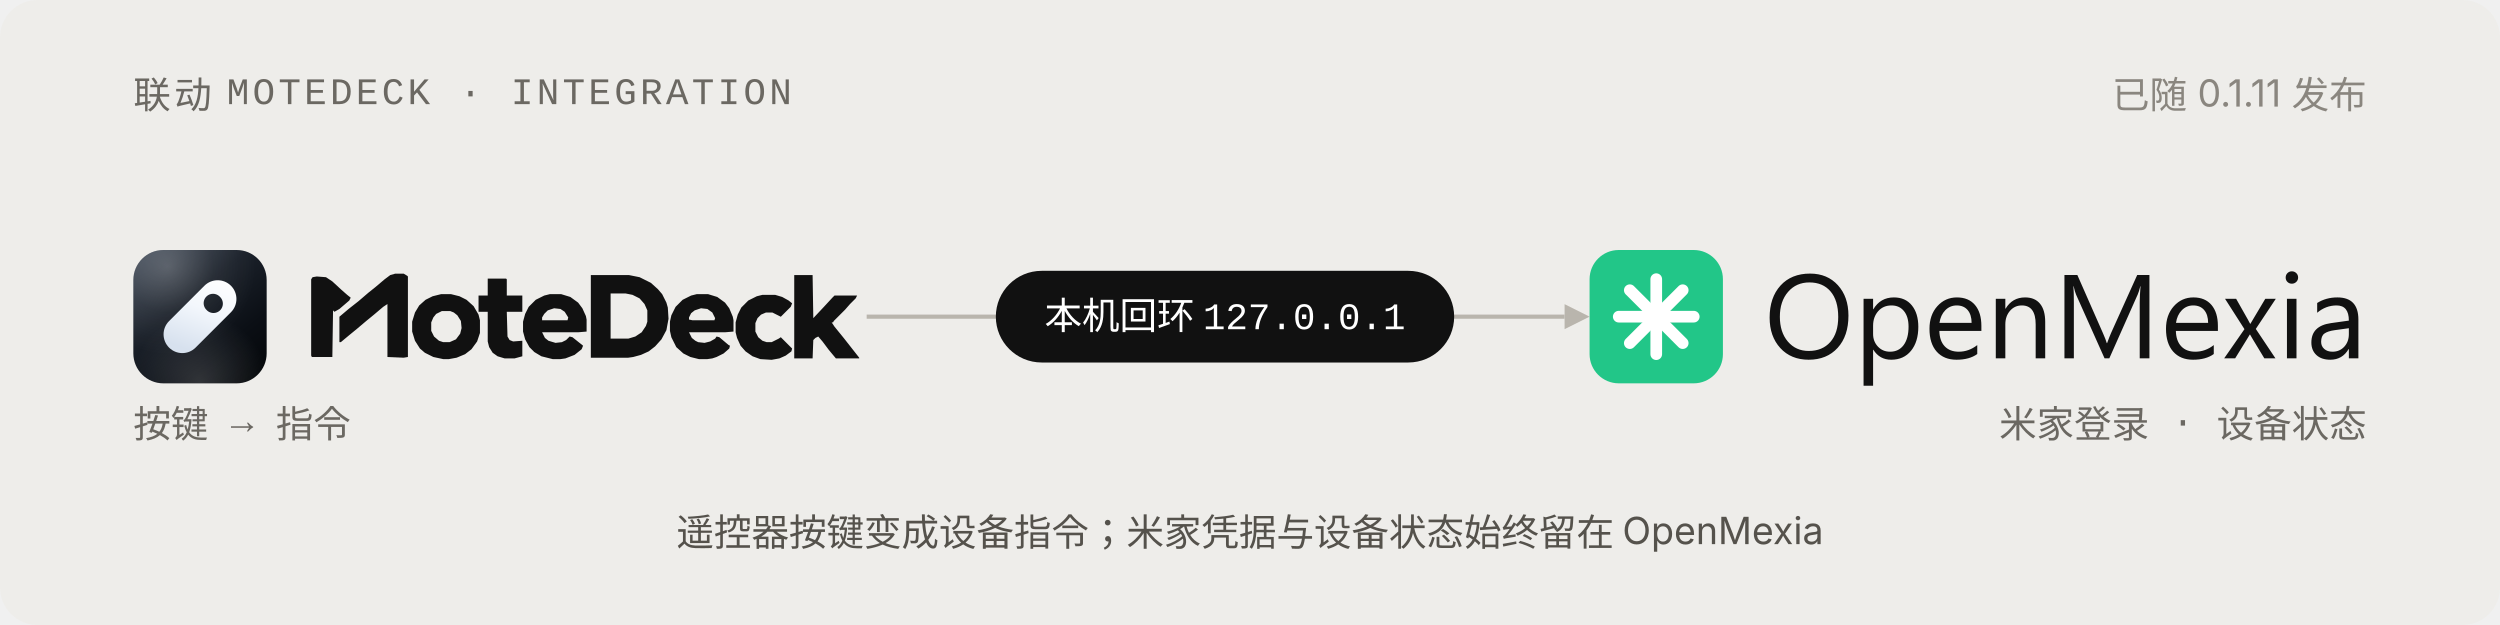
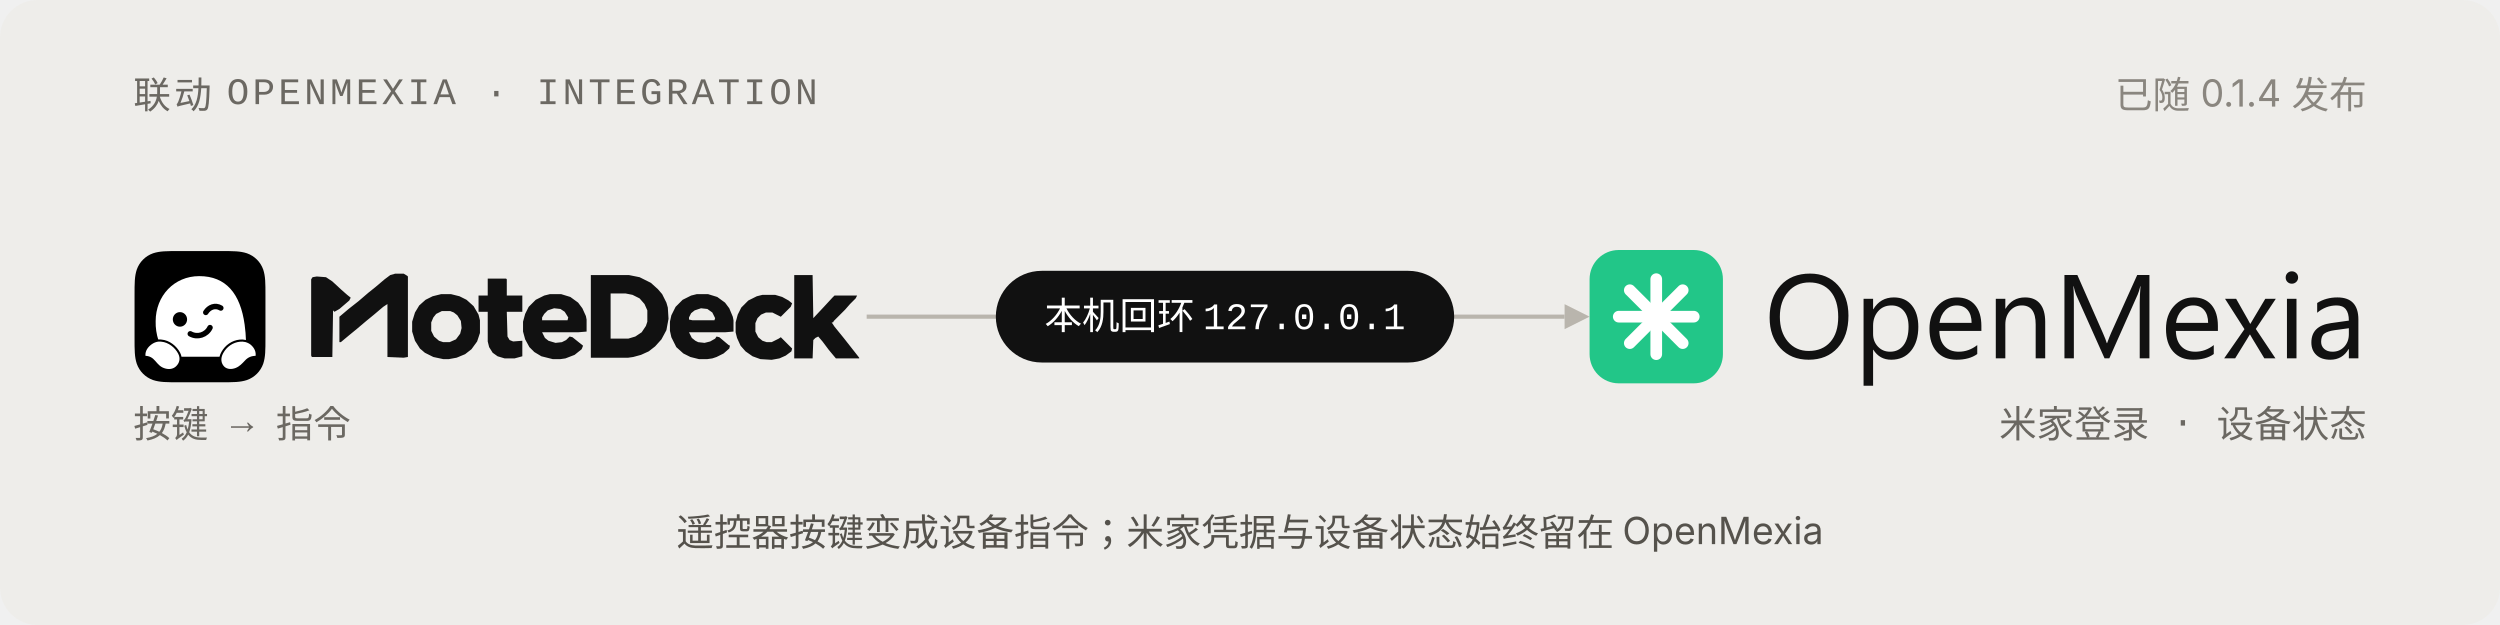
<svg xmlns="http://www.w3.org/2000/svg" viewBox="0 0 1200 300" width="1200" height="300" role="img" aria-labelledby="t d">
  <defs>
-     <linearGradient id="glassBody" x1="3.2" y1="0.8" x2="21" y2="23.2" gradientUnits="userSpaceOnUse">
-       <stop offset="0" stop-color="#39424F" />
-       <stop offset="0.36" stop-color="#1B212A" />
-       <stop offset="0.74" stop-color="#0B0F15" />
-       <stop offset="1" stop-color="#05080B" />
-     </linearGradient>
-     <radialGradient id="glassSheen" cx="6.2" cy="3" r="15.8" gradientUnits="userSpaceOnUse">
-       <stop offset="0" stop-color="#FFFFFF" stop-opacity="0.22" />
-       <stop offset="0.52" stop-color="#FFFFFF" stop-opacity="0.06" />
-       <stop offset="1" stop-color="#FFFFFF" stop-opacity="0" />
-     </radialGradient>
-     <radialGradient id="glassFloor" cx="12" cy="23.8" r="12.2" gradientUnits="userSpaceOnUse">
-       <stop offset="0" stop-color="#FFFFFF" stop-opacity="0.16" />
-       <stop offset="1" stop-color="#FFFFFF" stop-opacity="0" />
-     </radialGradient>
-     <linearGradient id="pillBody" x1="9" y1="4.2" x2="15" y2="17.6" gradientUnits="userSpaceOnUse">
-       <stop offset="0" stop-color="#FFFFFF" />
-       <stop offset="0.46" stop-color="#F3F7FC" />
-       <stop offset="1" stop-color="#D7E1EE" />
-     </linearGradient>
  </defs>
  <rect width="1200" height="300" rx="18" fill="#EEEDEA" />
-   <text x="64" y="52" font-family="'SFMono-Regular', Consolas, 'Liberation Mono', Menlo, monospace" font-size="18" letter-spacing="1.6" fill="#6B6862">联动 MOTEDECK · INTEGRATION</text>
-   <text x="1136" y="52" text-anchor="end" font-family="-apple-system, BlinkMacSystemFont, 'Segoe UI Variable Text', 'Segoe UI', 'Microsoft YaHei UI', 'PingFang SC', sans-serif" font-size="18" fill="#8A867F">已随 0.1.11 发布</text>
+   <text x="64" y="52" font-family="'SFMono-Regular', Consolas, 'Liberation Mono', Menlo, monospace" font-size="18" letter-spacing="1.6" fill="#6B6862">联动 OPENMEXIA · INTEGRATION</text>
+   <text x="1136" y="52" text-anchor="end" font-family="-apple-system, BlinkMacSystemFont, 'Segoe UI Variable Text', 'Segoe UI', 'Microsoft YaHei UI', 'PingFang SC', sans-serif" font-size="18" fill="#8A867F">已随 0.1.4 发布</text>
  <g transform="translate(64 120) scale(2.6667)">
-     <rect width="24" height="24" rx="5.4" fill="url(#glassBody)" />
-     <rect width="24" height="24" rx="5.4" fill="url(#glassSheen)" />
-     <rect width="24" height="24" rx="5.4" fill="url(#glassFloor)" />
-     <g transform="rotate(45 12 12)">
-       <path fill="url(#pillBody)" fill-rule="evenodd" d="M12 4.125A3.375 3.375 0 0 1 15.375 7.5V16.5A3.375 3.375 0 0 1 8.625 16.5V7.5A3.375 3.375 0 0 1 12 4.125ZM12 6.938A1.688 1.688 0 1 1 12 10.312A1.688 1.688 0 1 1 12 6.938Z" />
-     </g>
+     <svg x="0" y="0" width="24" height="24" viewBox="73 73 878 880" preserveAspectRatio="xMidYMid slice">
+       <path fill="#000" d="M374.55 81.02 H649.45 C733.88 81.02 776.1 81.02 821.26 95.74 C871.33 113.42 910.6 152.69 928.27 202.76 C943.0 247.92 943.0 290.14 943.0 374.57 V651.43 C943.0 735.86 943.0 778.08 928.27 823.24 C910.6 873.31 871.33 912.58 821.26 930.26 C776.1 944.98 733.88 944.98 649.45 944.98 H374.55 C290.12 944.98 247.9 944.98 202.74 930.26 C152.67 912.58 113.4 873.31 95.73 823.24 C81.0 778.08 81.0 735.86 81.0 651.43 V374.57 C81.0 290.14 81.0 247.92 95.73 202.76 C113.4 152.69 152.67 113.42 202.74 95.74 C247.9 81.02 290.12 81.02 374.55 81.02 Z" />
+       <g>
+         <path fill="white" d="M239 671 C225 628 219 586 220 543 C220 376 342 246 507 246 C683 246 778 361 806 566 C811 602 814 639 815 676 L780 777 H270 Z" />
+         <g fill="black">
+           <ellipse cx="380" cy="531" rx="47" ry="48" />
+           <path d="M550 485 C572 450 612 434 649 456" fill="none" stroke="black" stroke-width="36" stroke-linecap="round" />
+           <path d="M448 626 C495 653 555 633 578 585" fill="none" stroke="black" stroke-width="36" stroke-linecap="round" />
+         </g>
+         <path fill="white" stroke="black" stroke-width="14" stroke-linejoin="round" d="M147 778 C141 747 155 718 181 696 C207 674 235 667 259 671 C307 675 353 711 375 754 C393 789 383 823 358 846 C335 867 303 869 275 859 C247 850 231 831 212 809 C195 789 176 777 147 778 Z" />
+         <path fill="white" stroke="black" stroke-width="14" stroke-linejoin="round" d="M884 778 C891 744 876 714 850 692 C826 673 797 668 774 671 C725 676 683 706 659 749 C637 788 644 825 668 848 C690 868 722 868 750 857 C777 846 794 827 813 807 C831 787 853 777 884 778 Z" />
+       </g>
+     </svg>
  </g>
  <g transform="translate(148 130) scale(0.339)">
    <path fill="#111111" d="M123.0,4.0 L135.0,4.0 L140.0,7.0 L141.0,8.0 L141.0,122.0 L135.0,123.0 L112.0,122.0 L112.0,47.0 L106.0,51.0 L93.0,62.0 L82.0,71.0 L69.0,82.0 L58.0,91.0 L46.0,101.0 L44.0,101.0 L44.0,65.0 L57.0,54.0 L71.0,43.0 L85.0,31.0 L95.0,23.0 L108.0,12.0 L116.0,6.0 Z M400.0,6.0 L454.0,6.0 L469.0,9.0 L485.0,17.0 L495.0,26.0 L501.0,33.0 L507.0,45.0 L509.0,52.0 L510.0,68.0 L507.0,84.0 L500.0,97.0 L491.0,107.0 L482.0,114.0 L471.0,119.0 L460.0,122.0 L453.0,123.0 L400.0,123.0 Z M428.0,32.0 L428.0,96.0 L453.0,96.0 L463.0,93.0 L472.0,87.0 L478.0,78.0 L480.0,72.0 L480.0,56.0 L476.0,47.0 L469.0,39.0 L459.0,34.0 L449.0,32.0 Z M688.0,6.0 L714.0,6.0 L715.0,67.0 L730.0,51.0 L742.0,38.0 L745.0,35.0 L777.0,35.0 L775.0,39.0 L767.0,47.0 L760.0,55.0 L744.0,71.0 L743.0,73.0 L741.0,73.0 L745.0,79.0 L758.0,95.0 L769.0,109.0 L780.0,123.0 L780.0,124.0 L747.0,124.0 L737.0,112.0 L728.0,100.0 L722.0,93.0 L718.0,95.0 L715.0,98.0 L714.0,124.0 L688.0,124.0 Z M12.0,8.0 L25.0,9.0 L34.0,15.0 L47.0,27.0 L55.0,34.0 L60.0,38.0 L58.0,42.0 L44.0,54.0 L37.0,58.0 L35.0,56.0 L34.0,122.0 L5.0,122.0 L4.0,120.0 L4.0,12.0 L6.0,9.0 Z M254.0,11.0 L280.0,11.0 L281.0,12.0 L281.0,35.0 L303.0,35.0 L303.0,58.0 L281.0,58.0 L282.0,93.0 L285.0,98.0 L290.0,100.0 L303.0,99.0 L303.0,121.0 L292.0,124.0 L278.0,124.0 L268.0,121.0 L261.0,116.0 L256.0,108.0 L254.0,100.0 L254.0,58.0 L241.0,58.0 L241.0,35.0 L254.0,35.0 Z M188.0,33.0 L202.0,33.0 L214.0,36.0 L224.0,41.0 L234.0,50.0 L241.0,62.0 L243.0,70.0 L243.0,88.0 L239.0,100.0 L231.0,111.0 L222.0,118.0 L210.0,123.0 L199.0,125.0 L191.0,125.0 L177.0,122.0 L165.0,116.0 L158.0,110.0 L151.0,99.0 L147.0,86.0 L147.0,72.0 L151.0,59.0 L157.0,49.0 L166.0,41.0 L176.0,36.0 Z M189.0,57.0 L181.0,61.0 L177.0,66.0 L174.0,73.0 L174.0,85.0 L178.0,93.0 L185.0,99.0 L191.0,101.0 L200.0,101.0 L209.0,97.0 L215.0,89.0 L217.0,81.0 L216.0,71.0 L211.0,63.0 L206.0,59.0 L201.0,57.0 Z M342.0,33.0 L358.0,33.0 L371.0,37.0 L382.0,45.0 L388.0,53.0 L393.0,64.0 L394.0,69.0 L394.0,86.0 L382.0,87.0 L331.0,87.0 L335.0,95.0 L340.0,99.0 L350.0,102.0 L359.0,101.0 L365.0,98.0 L370.0,93.0 L374.0,94.0 L389.0,106.0 L387.0,111.0 L377.0,119.0 L364.0,124.0 L357.0,125.0 L346.0,125.0 L330.0,121.0 L320.0,115.0 L313.0,108.0 L307.0,97.0 L304.0,86.0 L304.0,72.0 L307.0,61.0 L312.0,51.0 L322.0,41.0 L334.0,35.0 Z M348.0,53.0 L339.0,56.0 L334.0,61.0 L331.0,66.0 L331.0,70.0 L367.0,70.0 L368.0,66.0 L363.0,58.0 L357.0,54.0 Z M550.0,33.0 L566.0,33.0 L579.0,37.0 L590.0,45.0 L596.0,53.0 L601.0,65.0 L602.0,70.0 L602.0,86.0 L590.0,87.0 L539.0,87.0 L543.0,95.0 L548.0,99.0 L552.0,101.0 L561.0,102.0 L569.0,100.0 L576.0,96.0 L578.0,93.0 L582.0,94.0 L595.0,105.0 L597.0,106.0 L596.0,110.0 L588.0,117.0 L578.0,122.0 L572.0,124.0 L565.0,125.0 L553.0,125.0 L541.0,122.0 L531.0,117.0 L521.0,108.0 L514.0,94.0 L512.0,85.0 L512.0,72.0 L514.0,63.0 L520.0,51.0 L530.0,41.0 L542.0,35.0 Z M556.0,53.0 L547.0,56.0 L542.0,60.0 L539.0,66.0 L539.0,69.0 L544.0,70.0 L575.0,70.0 L576.0,67.0 L572.0,59.0 L565.0,54.0 Z M643.0,34.0 L661.0,34.0 L671.0,37.0 L680.0,42.0 L685.0,46.0 L683.0,51.0 L669.0,65.0 L665.0,63.0 L657.0,59.0 L648.0,59.0 L641.0,62.0 L636.0,67.0 L633.0,74.0 L633.0,86.0 L637.0,94.0 L643.0,99.0 L649.0,101.0 L656.0,101.0 L666.0,96.0 L669.0,94.0 L685.0,110.0 L684.0,114.0 L676.0,120.0 L667.0,124.0 L656.0,126.0 L640.0,125.0 L629.0,121.0 L619.0,114.0 L612.0,106.0 L607.0,95.0 L605.0,87.0 L605.0,73.0 L608.0,62.0 L613.0,52.0 L623.0,42.0 L635.0,36.0 Z" />
  </g>
  <text x="64" y="210" font-family="'SFMono-Regular', Consolas, 'Liberation Mono', Menlo, monospace" font-size="18" fill="#6B6862">按键 → 指令</text>
  <line x1="416" y1="152" x2="751" y2="152" stroke="#B9B5AD" stroke-width="2" />
  <path d="M763 152 L751 146 L751 158 Z" fill="#B9B5AD" />
  <rect x="478" y="130" width="220" height="44" rx="22" fill="#111111" />
  <text x="588" y="158" text-anchor="middle" font-family="-apple-system, BlinkMacSystemFont, 'Segoe UI Variable Text', 'Segoe UI', 'Microsoft YaHei UI', 'PingFang SC', sans-serif" font-size="18" fill="#FFFFFF">本机回环 <tspan font-family="'SFMono-Regular', Consolas, 'Liberation Mono', Menlo, monospace">127.0.0.1</tspan>
  </text>
  <g transform="translate(763 120)">
    <rect width="64" height="64" rx="14" fill="#22C688" />
    <g stroke="#FFFFFF" stroke-width="5.6" stroke-linecap="round">
      <line x1="14" y1="32" x2="50" y2="32" />
      <line x1="32" y1="14" x2="32" y2="50" />
      <line x1="19.3" y1="19.3" x2="44.7" y2="44.7" />
      <line x1="44.7" y1="19.3" x2="19.3" y2="44.7" />
    </g>
  </g>
  <g transform="translate(846.8 172) scale(0.5714)">
    <path fill="#111111" d="M37.402 1.172Q22.51 1.172 13.55 -8.643Q4.59 -18.457 4.59 -34.18Q4.59 -51.074 13.721 -61.133Q22.852 -71.191 38.574 -71.191Q53.076 -71.191 61.938 -61.426Q70.801 -51.66 70.801 -35.889Q70.801 -18.75 61.719 -8.789Q52.637 1.172 37.402 1.172ZM37.988 -63.77Q26.953 -63.77 20.068 -55.811Q13.184 -47.852 13.184 -34.912Q13.184 -21.973 19.897 -14.087Q26.611 -6.201 37.402 -6.201Q48.926 -6.201 55.566 -13.721Q62.207 -21.24 62.207 -34.766Q62.207 -48.633 55.762 -56.201Q49.316 -63.77 37.988 -63.77ZM91.699 -7.227H91.504V22.998H83.496V-50.0H91.504V-41.211H91.699Q97.607 -51.172 108.984 -51.172Q118.652 -51.172 124.072 -44.458Q129.492 -37.744 129.492 -26.465Q129.492 -13.916 123.389 -6.372Q117.285 1.172 106.689 1.172Q96.973 1.172 91.699 -7.227ZM91.504 -27.393V-20.41Q91.504 -14.209 95.532 -9.888Q99.561 -5.566 105.762 -5.566Q113.037 -5.566 117.163 -11.133Q121.289 -16.699 121.289 -26.611Q121.289 -34.961 117.432 -39.697Q113.574 -44.434 106.982 -44.434Q100.0 -44.434 95.752 -39.575Q91.504 -34.717 91.504 -27.393ZM182.471 -22.998H147.168Q147.363 -14.648 151.66 -10.107Q155.957 -5.566 163.477 -5.566Q171.924 -5.566 179.004 -11.133V-3.613Q172.412 1.172 161.572 1.172Q150.977 1.172 144.922 -5.64Q138.867 -12.451 138.867 -24.805Q138.867 -36.475 145.483 -43.823Q152.1 -51.172 161.914 -51.172Q171.729 -51.172 177.1 -44.824Q182.471 -38.477 182.471 -27.197ZM174.268 -29.785Q174.219 -36.719 170.923 -40.576Q167.627 -44.434 161.768 -44.434Q156.104 -44.434 152.148 -40.381Q148.193 -36.328 147.266 -29.785ZM236.084 0.0H228.076V-28.516Q228.076 -44.434 216.455 -44.434Q210.449 -44.434 206.519 -39.917Q202.588 -35.4 202.588 -28.516V0.0H194.58V-50.0H202.588V-41.699H202.783Q208.447 -51.172 219.189 -51.172Q227.393 -51.172 231.738 -45.874Q236.084 -40.576 236.084 -30.566ZM323.633 0.0H315.479V-46.973Q315.479 -52.539 316.162 -60.596H315.967Q314.795 -55.859 313.867 -53.809L289.941 0.0H285.938L262.061 -53.418Q261.035 -55.762 259.961 -60.596H259.766Q260.156 -56.396 260.156 -46.875V0.0H252.246V-70.02H263.086L284.57 -21.191Q287.061 -15.576 287.793 -12.793H288.086Q290.186 -18.555 291.455 -21.387L313.379 -70.02H323.633ZM381.152 -22.998H345.85Q346.045 -14.648 350.342 -10.107Q354.639 -5.566 362.158 -5.566Q370.605 -5.566 377.686 -11.133V-3.613Q371.094 1.172 360.254 1.172Q349.658 1.172 343.604 -5.64Q337.549 -12.451 337.549 -24.805Q337.549 -36.475 344.165 -43.823Q350.781 -51.172 360.596 -51.172Q370.41 -51.172 375.781 -44.824Q381.152 -38.477 381.152 -27.197ZM372.949 -29.785Q372.9 -36.719 369.604 -40.576Q366.309 -44.434 360.449 -44.434Q354.785 -44.434 350.83 -40.381Q346.875 -36.328 345.947 -29.785ZM429.785 -50.0 412.988 -24.707 429.492 0.0H420.166L410.352 -16.211Q409.424 -17.725 408.154 -20.02H407.959Q407.715 -19.58 405.664 -16.211L395.654 0.0H386.426L403.467 -24.512L387.158 -50.0H396.484L406.152 -32.91Q407.227 -31.006 408.252 -29.004H408.447L420.947 -50.0ZM443.262 -62.695Q441.113 -62.695 439.6 -64.16Q438.086 -65.625 438.086 -67.871Q438.086 -70.117 439.6 -71.606Q441.113 -73.096 443.262 -73.096Q445.459 -73.096 446.997 -71.606Q448.535 -70.117 448.535 -67.871Q448.535 -65.723 446.997 -64.209Q445.459 -62.695 443.262 -62.695ZM447.168 0.0H439.16V-50.0H447.168ZM499.17 0.0H491.162V-7.812H490.967Q485.742 1.172 475.586 1.172Q468.115 1.172 463.892 -2.783Q459.668 -6.738 459.668 -13.281Q459.668 -27.295 476.172 -29.59L491.162 -31.689Q491.162 -44.434 480.859 -44.434Q471.826 -44.434 464.551 -38.281V-46.484Q471.924 -51.172 481.543 -51.172Q499.17 -51.172 499.17 -32.52ZM491.162 -25.293 479.102 -23.633Q473.535 -22.852 470.703 -20.874Q467.871 -18.896 467.871 -13.867Q467.871 -10.205 470.483 -7.886Q473.096 -5.566 477.441 -5.566Q483.398 -5.566 487.28 -9.741Q491.162 -13.916 491.162 -20.312Z" />
  </g>
  <text x="1136" y="210" text-anchor="end" font-family="'SFMono-Regular', Consolas, 'Liberation Mono', Menlo, monospace" font-size="18" fill="#6B6862">米家登录 · 设备状态</text>
  <text x="600" y="262" text-anchor="middle" font-family="-apple-system, BlinkMacSystemFont, 'Segoe UI Variable Text', 'Segoe UI', 'Microsoft YaHei UI', 'PingFang SC', sans-serif" font-size="18" fill="#55524C">遥控器按键变成设备指令；米家凭据与设备状态始终留在 OpenMexia</text>
</svg>
